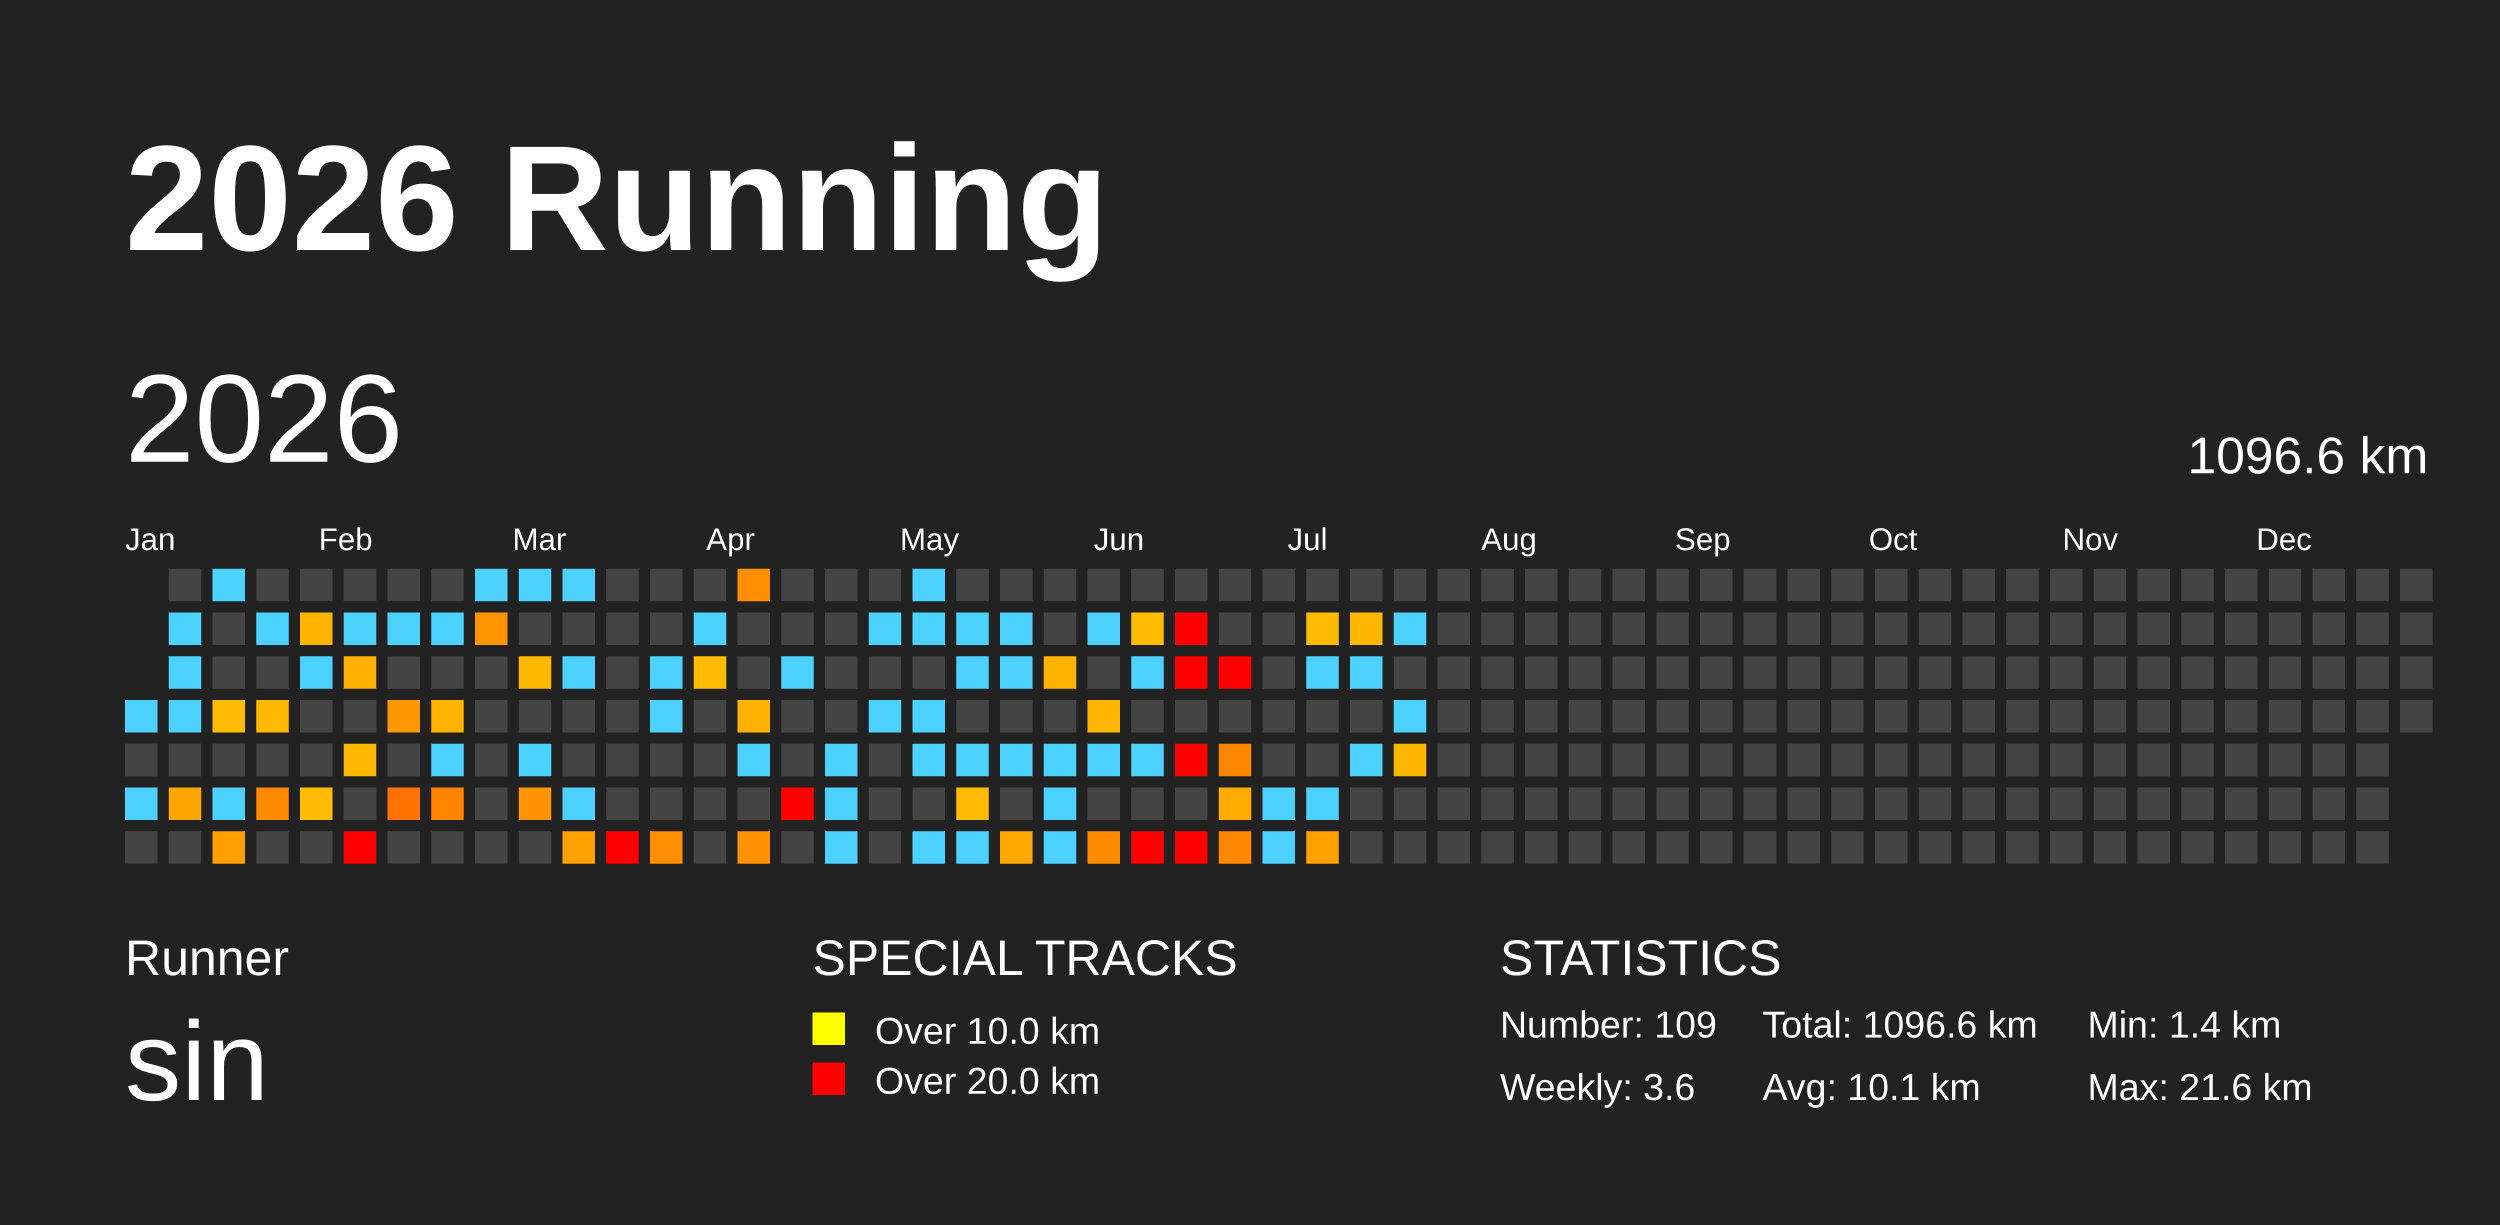
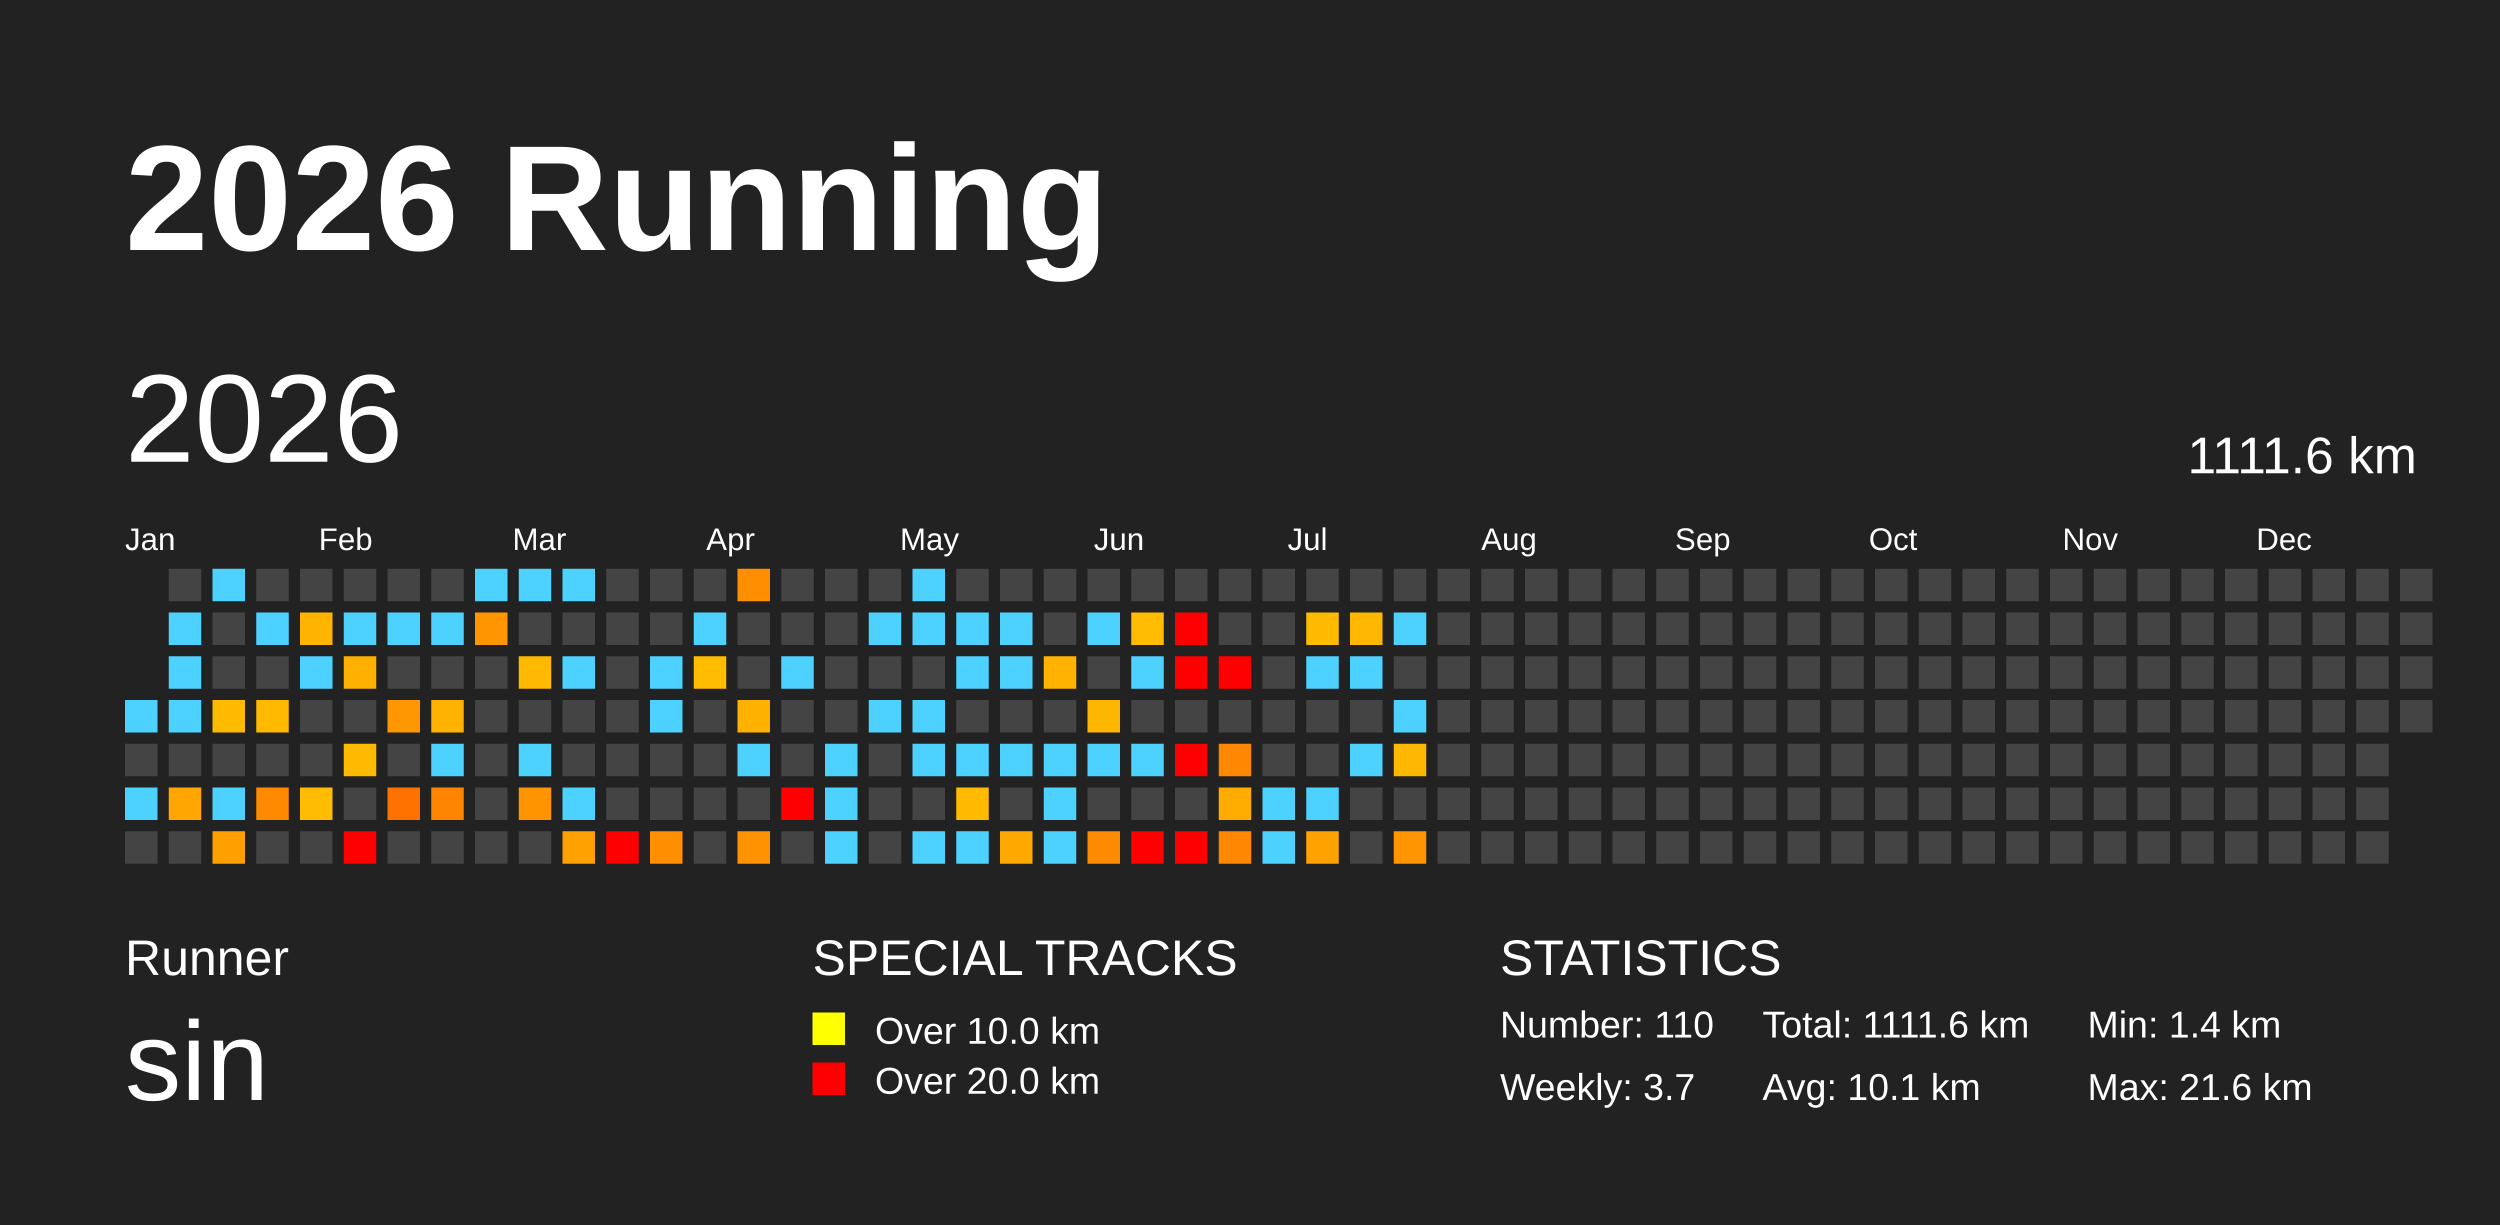
<svg xmlns="http://www.w3.org/2000/svg" baseProfile="full" height="98mm" version="1.1" viewBox="0,0,200,98" width="200mm">
  <defs />
  <rect fill="#222222" height="98" width="200" x="0" y="0" />
  <text fill="#FFFFFF" style="font-size:12px; font-family:Arial; font-weight:bold;" x="10" y="20">2026 Running</text>
  <text fill="#FFFFFF" style="font-size:4px; font-family:Arial" x="10" y="78">Runner</text>
  <text fill="#FFFFFF" style="font-size:9px; font-family:Arial" x="10" y="88">sin</text>
  <text fill="#FFFFFF" style="font-size:4px; font-family:Arial" x="65" y="78">SPECIAL TRACKS</text>
  <rect fill="yellow" height="2.6" width="2.6" x="65" y="81" />
  <text fill="#FFFFFF" style="font-size:3px; font-family:Arial" x="70" y="83.5">Over 10.0 km</text>
  <rect fill="red" height="2.6" width="2.6" x="65" y="85" />
  <text fill="#FFFFFF" style="font-size:3px; font-family:Arial" x="70" y="87.5">Over 20.0 km</text>
  <text fill="#FFFFFF" style="font-size:4px; font-family:Arial" x="120" y="78">STATISTICS</text>
-   <text fill="#FFFFFF" style="font-size:3px; font-family:Arial" x="120" y="83">Number: 109</text>
-   <text fill="#FFFFFF" style="font-size:3px; font-family:Arial" x="120" y="88">Weekly: 3.6</text>
-   <text fill="#FFFFFF" style="font-size:3px; font-family:Arial" x="141" y="83">Total: 1096.6 km</text>
+   <text fill="#FFFFFF" style="font-size:3px; font-family:Arial" x="120" y="83">Number: 110</text>
+   <text fill="#FFFFFF" style="font-size:3px; font-family:Arial" x="120" y="88">Weekly: 3.7</text>
+   <text fill="#FFFFFF" style="font-size:3px; font-family:Arial" x="141" y="83">Total: 1111.6 km</text>
  <text fill="#FFFFFF" style="font-size:3px; font-family:Arial" x="141" y="88">Avg: 10.1 km</text>
  <text fill="#FFFFFF" style="font-size:3px; font-family:Arial" x="167" y="83">Min: 1.4 km</text>
  <text fill="#FFFFFF" style="font-size:3px; font-family:Arial" x="167" y="88">Max: 21.6 km</text>
  <text dominant-baseline="hanging" fill="#FFFFFF" style="font-size:10.0px; font-family:Arial;" x="10" y="30">2026</text>
-   <text dominant-baseline="hanging" fill="#FFFFFF" style="font-size:4.125px; font-family:Arial;" x="175" y="35">1096.6 km</text>
+   <text dominant-baseline="hanging" fill="#FFFFFF" style="font-size:4.125px; font-family:Arial;" x="175" y="35">1111.6 km</text>
  <text fill="#FFFFFF" style="font-size:2.5px; font-family:Arial" x="10.0" y="44">Jan</text>
  <text fill="#FFFFFF" style="font-size:2.5px; font-family:Arial" x="25.5" y="44">Feb</text>
  <text fill="#FFFFFF" style="font-size:2.5px; font-family:Arial" x="41.0" y="44">Mar</text>
  <text fill="#FFFFFF" style="font-size:2.5px; font-family:Arial" x="56.5" y="44">Apr</text>
  <text fill="#FFFFFF" style="font-size:2.5px; font-family:Arial" x="72.0" y="44">May</text>
  <text fill="#FFFFFF" style="font-size:2.5px; font-family:Arial" x="87.5" y="44">Jun</text>
  <text fill="#FFFFFF" style="font-size:2.5px; font-family:Arial" x="103.0" y="44">Jul</text>
  <text fill="#FFFFFF" style="font-size:2.5px; font-family:Arial" x="118.5" y="44">Aug</text>
  <text fill="#FFFFFF" style="font-size:2.5px; font-family:Arial" x="134.0" y="44">Sep</text>
  <text fill="#FFFFFF" style="font-size:2.5px; font-family:Arial" x="149.5" y="44">Oct</text>
  <text fill="#FFFFFF" style="font-size:2.5px; font-family:Arial" x="165.0" y="44">Nov</text>
  <text fill="#FFFFFF" style="font-size:2.5px; font-family:Arial" x="180.5" y="44">Dec</text>
  <rect fill="#4dd2ff" height="2.6" width="2.6" x="10.0" y="56.0" />
  <rect fill="#444444" height="2.6" width="2.6" x="10.0" y="59.5" />
  <rect fill="#4dd2ff" height="2.6" width="2.6" x="10.0" y="63.0" />
  <rect fill="#444444" height="2.6" width="2.6" x="10.0" y="66.5" />
  <rect fill="#444444" height="2.6" width="2.6" x="13.5" y="45.5" />
  <rect fill="#4dd2ff" height="2.6" width="2.6" x="13.5" y="49.0" />
  <rect fill="#4dd2ff" height="2.6" width="2.6" x="13.5" y="52.5" />
  <rect fill="#4dd2ff" height="2.6" width="2.6" x="13.5" y="56.0" />
  <rect fill="#444444" height="2.6" width="2.6" x="13.5" y="59.5" />
  <rect fill="#ffa600" height="2.6" width="2.6" x="13.5" y="63.0" />
  <rect fill="#444444" height="2.6" width="2.6" x="13.5" y="66.5" />
  <rect fill="#4dd2ff" height="2.6" width="2.6" x="17.0" y="45.5" />
  <rect fill="#444444" height="2.6" width="2.6" x="17.0" y="49.0" />
  <rect fill="#444444" height="2.6" width="2.6" x="17.0" y="52.5" />
  <rect fill="#ffbb00" height="2.6" width="2.6" x="17.0" y="56.0" />
  <rect fill="#444444" height="2.6" width="2.6" x="17.0" y="59.5" />
  <rect fill="#4dd2ff" height="2.6" width="2.6" x="17.0" y="63.0" />
  <rect fill="#ff9f00" height="2.6" width="2.6" x="17.0" y="66.5" />
  <rect fill="#444444" height="2.6" width="2.6" x="20.5" y="45.5" />
  <rect fill="#4dd2ff" height="2.6" width="2.6" x="20.5" y="49.0" />
  <rect fill="#444444" height="2.6" width="2.6" x="20.5" y="52.5" />
  <rect fill="#ffba00" height="2.6" width="2.6" x="20.5" y="56.0" />
  <rect fill="#444444" height="2.6" width="2.6" x="20.5" y="59.5" />
  <rect fill="#ff8a00" height="2.6" width="2.6" x="20.5" y="63.0" />
  <rect fill="#444444" height="2.6" width="2.6" x="20.5" y="66.5" />
  <rect fill="#444444" height="2.6" width="2.6" x="24.0" y="45.5" />
  <rect fill="#ffb500" height="2.6" width="2.6" x="24.0" y="49.0" />
  <rect fill="#4dd2ff" height="2.6" width="2.6" x="24.0" y="52.5" />
  <rect fill="#444444" height="2.6" width="2.6" x="24.0" y="56.0" />
  <rect fill="#444444" height="2.6" width="2.6" x="24.0" y="59.5" />
  <rect fill="#ffbc00" height="2.6" width="2.6" x="24.0" y="63.0" />
  <rect fill="#444444" height="2.6" width="2.6" x="24.0" y="66.5" />
  <rect fill="#444444" height="2.6" width="2.6" x="27.5" y="45.5" />
  <rect fill="#4dd2ff" height="2.6" width="2.6" x="27.5" y="49.0" />
  <rect fill="#ffb000" height="2.6" width="2.6" x="27.5" y="52.5" />
  <rect fill="#444444" height="2.6" width="2.6" x="27.5" y="56.0" />
  <rect fill="#ffba00" height="2.6" width="2.6" x="27.5" y="59.5" />
  <rect fill="#444444" height="2.6" width="2.6" x="27.5" y="63.0" />
  <rect fill="red" height="2.6" width="2.6" x="27.5" y="66.5" />
  <rect fill="#444444" height="2.6" width="2.6" x="31.0" y="45.5" />
  <rect fill="#4dd2ff" height="2.6" width="2.6" x="31.0" y="49.0" />
  <rect fill="#444444" height="2.6" width="2.6" x="31.0" y="52.5" />
  <rect fill="#ff9800" height="2.6" width="2.6" x="31.0" y="56.0" />
  <rect fill="#444444" height="2.6" width="2.6" x="31.0" y="59.5" />
  <rect fill="#ff7200" height="2.6" width="2.6" x="31.0" y="63.0" />
  <rect fill="#444444" height="2.6" width="2.6" x="31.0" y="66.5" />
  <rect fill="#444444" height="2.6" width="2.6" x="34.5" y="45.5" />
  <rect fill="#4dd2ff" height="2.6" width="2.6" x="34.5" y="49.0" />
  <rect fill="#444444" height="2.6" width="2.6" x="34.5" y="52.5" />
  <rect fill="#ffb200" height="2.6" width="2.6" x="34.5" y="56.0" />
  <rect fill="#4dd2ff" height="2.6" width="2.6" x="34.5" y="59.5" />
  <rect fill="#ff8400" height="2.6" width="2.6" x="34.5" y="63.0" />
  <rect fill="#444444" height="2.6" width="2.6" x="34.5" y="66.5" />
  <rect fill="#4dd2ff" height="2.6" width="2.6" x="38.0" y="45.5" />
  <rect fill="#ff9600" height="2.6" width="2.6" x="38.0" y="49.0" />
  <rect fill="#444444" height="2.6" width="2.6" x="38.0" y="52.5" />
  <rect fill="#444444" height="2.6" width="2.6" x="38.0" y="56.0" />
  <rect fill="#444444" height="2.6" width="2.6" x="38.0" y="59.5" />
  <rect fill="#444444" height="2.6" width="2.6" x="38.0" y="63.0" />
  <rect fill="#444444" height="2.6" width="2.6" x="38.0" y="66.5" />
  <rect fill="#4dd2ff" height="2.6" width="2.6" x="41.5" y="45.5" />
  <rect fill="#444444" height="2.6" width="2.6" x="41.5" y="49.0" />
  <rect fill="#ffb900" height="2.6" width="2.6" x="41.5" y="52.5" />
  <rect fill="#444444" height="2.6" width="2.6" x="41.5" y="56.0" />
  <rect fill="#4dd2ff" height="2.6" width="2.6" x="41.5" y="59.5" />
  <rect fill="#ff9400" height="2.6" width="2.6" x="41.5" y="63.0" />
  <rect fill="#444444" height="2.6" width="2.6" x="41.5" y="66.5" />
  <rect fill="#4dd2ff" height="2.6" width="2.6" x="45.0" y="45.5" />
  <rect fill="#444444" height="2.6" width="2.6" x="45.0" y="49.0" />
  <rect fill="#4dd2ff" height="2.6" width="2.6" x="45.0" y="52.5" />
  <rect fill="#444444" height="2.6" width="2.6" x="45.0" y="56.0" />
  <rect fill="#444444" height="2.6" width="2.6" x="45.0" y="59.5" />
  <rect fill="#4dd2ff" height="2.6" width="2.6" x="45.0" y="63.0" />
  <rect fill="#ffa100" height="2.6" width="2.6" x="45.0" y="66.5" />
  <rect fill="#444444" height="2.6" width="2.6" x="48.5" y="45.5" />
  <rect fill="#444444" height="2.6" width="2.6" x="48.5" y="49.0" />
  <rect fill="#444444" height="2.6" width="2.6" x="48.5" y="52.5" />
  <rect fill="#444444" height="2.6" width="2.6" x="48.5" y="56.0" />
  <rect fill="#444444" height="2.6" width="2.6" x="48.5" y="59.5" />
  <rect fill="#444444" height="2.6" width="2.6" x="48.5" y="63.0" />
  <rect fill="red" height="2.6" width="2.6" x="48.5" y="66.5" />
  <rect fill="#444444" height="2.6" width="2.6" x="52.0" y="45.5" />
  <rect fill="#444444" height="2.6" width="2.6" x="52.0" y="49.0" />
  <rect fill="#4dd2ff" height="2.6" width="2.6" x="52.0" y="52.5" />
  <rect fill="#4dd2ff" height="2.6" width="2.6" x="52.0" y="56.0" />
  <rect fill="#444444" height="2.6" width="2.6" x="52.0" y="59.5" />
  <rect fill="#444444" height="2.6" width="2.6" x="52.0" y="63.0" />
  <rect fill="#ff8e00" height="2.6" width="2.6" x="52.0" y="66.5" />
  <rect fill="#444444" height="2.6" width="2.6" x="55.5" y="45.5" />
  <rect fill="#4dd2ff" height="2.6" width="2.6" x="55.5" y="49.0" />
  <rect fill="#ffbc00" height="2.6" width="2.6" x="55.5" y="52.5" />
  <rect fill="#444444" height="2.6" width="2.6" x="55.5" y="56.0" />
  <rect fill="#444444" height="2.6" width="2.6" x="55.5" y="59.5" />
  <rect fill="#444444" height="2.6" width="2.6" x="55.5" y="63.0" />
  <rect fill="#444444" height="2.6" width="2.6" x="55.5" y="66.5" />
  <rect fill="#ff8e00" height="2.6" width="2.6" x="59.0" y="45.5" />
  <rect fill="#444444" height="2.6" width="2.6" x="59.0" y="49.0" />
  <rect fill="#444444" height="2.6" width="2.6" x="59.0" y="52.5" />
  <rect fill="#ffb100" height="2.6" width="2.6" x="59.0" y="56.0" />
  <rect fill="#4dd2ff" height="2.6" width="2.6" x="59.0" y="59.5" />
  <rect fill="#444444" height="2.6" width="2.6" x="59.0" y="63.0" />
  <rect fill="#ff9200" height="2.6" width="2.6" x="59.0" y="66.5" />
  <rect fill="#444444" height="2.6" width="2.6" x="62.5" y="45.5" />
  <rect fill="#444444" height="2.6" width="2.6" x="62.5" y="49.0" />
  <rect fill="#4dd2ff" height="2.6" width="2.6" x="62.5" y="52.5" />
  <rect fill="#444444" height="2.6" width="2.6" x="62.5" y="56.0" />
  <rect fill="#444444" height="2.6" width="2.6" x="62.5" y="59.5" />
  <rect fill="red" height="2.6" width="2.6" x="62.5" y="63.0" />
  <rect fill="#444444" height="2.6" width="2.6" x="62.5" y="66.5" />
  <rect fill="#444444" height="2.6" width="2.6" x="66.0" y="45.5" />
  <rect fill="#444444" height="2.6" width="2.6" x="66.0" y="49.0" />
  <rect fill="#444444" height="2.6" width="2.6" x="66.0" y="52.5" />
  <rect fill="#444444" height="2.6" width="2.6" x="66.0" y="56.0" />
  <rect fill="#4dd2ff" height="2.6" width="2.6" x="66.0" y="59.5" />
  <rect fill="#4dd2ff" height="2.6" width="2.6" x="66.0" y="63.0" />
  <rect fill="#4dd2ff" height="2.6" width="2.6" x="66.0" y="66.5" />
  <rect fill="#444444" height="2.6" width="2.6" x="69.5" y="45.5" />
  <rect fill="#4dd2ff" height="2.6" width="2.6" x="69.5" y="49.0" />
  <rect fill="#444444" height="2.6" width="2.6" x="69.5" y="52.5" />
  <rect fill="#4dd2ff" height="2.6" width="2.6" x="69.5" y="56.0" />
  <rect fill="#444444" height="2.6" width="2.6" x="69.5" y="59.5" />
  <rect fill="#444444" height="2.6" width="2.6" x="69.5" y="63.0" />
  <rect fill="#444444" height="2.6" width="2.6" x="69.5" y="66.5" />
  <rect fill="#4dd2ff" height="2.6" width="2.6" x="73.0" y="45.5" />
  <rect fill="#4dd2ff" height="2.6" width="2.6" x="73.0" y="49.0" />
  <rect fill="#444444" height="2.6" width="2.6" x="73.0" y="52.5" />
  <rect fill="#4dd2ff" height="2.6" width="2.6" x="73.0" y="56.0" />
  <rect fill="#4dd2ff" height="2.6" width="2.6" x="73.0" y="59.5" />
  <rect fill="#444444" height="2.6" width="2.6" x="73.0" y="63.0" />
  <rect fill="#4dd2ff" height="2.6" width="2.6" x="73.0" y="66.5" />
  <rect fill="#444444" height="2.6" width="2.6" x="76.5" y="45.5" />
  <rect fill="#4dd2ff" height="2.6" width="2.6" x="76.5" y="49.0" />
  <rect fill="#4dd2ff" height="2.6" width="2.6" x="76.5" y="52.5" />
  <rect fill="#444444" height="2.6" width="2.6" x="76.5" y="56.0" />
  <rect fill="#4dd2ff" height="2.6" width="2.6" x="76.5" y="59.5" />
  <rect fill="#ffbb00" height="2.6" width="2.6" x="76.5" y="63.0" />
  <rect fill="#4dd2ff" height="2.6" width="2.6" x="76.5" y="66.5" />
  <rect fill="#444444" height="2.6" width="2.6" x="80.0" y="45.5" />
  <rect fill="#4dd2ff" height="2.6" width="2.6" x="80.0" y="49.0" />
  <rect fill="#4dd2ff" height="2.6" width="2.6" x="80.0" y="52.5" />
  <rect fill="#444444" height="2.6" width="2.6" x="80.0" y="56.0" />
  <rect fill="#4dd2ff" height="2.6" width="2.6" x="80.0" y="59.5" />
  <rect fill="#444444" height="2.6" width="2.6" x="80.0" y="63.0" />
  <rect fill="#ffa900" height="2.6" width="2.6" x="80.0" y="66.5" />
  <rect fill="#444444" height="2.6" width="2.6" x="83.5" y="45.5" />
  <rect fill="#444444" height="2.6" width="2.6" x="83.5" y="49.0" />
  <rect fill="#ffb300" height="2.6" width="2.6" x="83.5" y="52.5" />
  <rect fill="#444444" height="2.6" width="2.6" x="83.5" y="56.0" />
  <rect fill="#4dd2ff" height="2.6" width="2.6" x="83.5" y="59.5" />
  <rect fill="#4dd2ff" height="2.6" width="2.6" x="83.5" y="63.0" />
  <rect fill="#4dd2ff" height="2.6" width="2.6" x="83.5" y="66.5" />
  <rect fill="#444444" height="2.6" width="2.6" x="87.0" y="45.5" />
  <rect fill="#4dd2ff" height="2.6" width="2.6" x="87.0" y="49.0" />
  <rect fill="#444444" height="2.6" width="2.6" x="87.0" y="52.5" />
  <rect fill="#ffb600" height="2.6" width="2.6" x="87.0" y="56.0" />
  <rect fill="#4dd2ff" height="2.6" width="2.6" x="87.0" y="59.5" />
  <rect fill="#444444" height="2.6" width="2.6" x="87.0" y="63.0" />
  <rect fill="#ff8b00" height="2.6" width="2.6" x="87.0" y="66.5" />
  <rect fill="#444444" height="2.6" width="2.6" x="90.5" y="45.5" />
  <rect fill="#ffbc00" height="2.6" width="2.6" x="90.5" y="49.0" />
  <rect fill="#4dd2ff" height="2.6" width="2.6" x="90.5" y="52.5" />
  <rect fill="#444444" height="2.6" width="2.6" x="90.5" y="56.0" />
  <rect fill="#4dd2ff" height="2.6" width="2.6" x="90.5" y="59.5" />
  <rect fill="#444444" height="2.6" width="2.6" x="90.5" y="63.0" />
  <rect fill="red" height="2.6" width="2.6" x="90.5" y="66.5" />
  <rect fill="#444444" height="2.6" width="2.6" x="94.0" y="45.5" />
  <rect fill="red" height="2.6" width="2.6" x="94.0" y="49.0" />
  <rect fill="red" height="2.6" width="2.6" x="94.0" y="52.5" />
  <rect fill="#444444" height="2.6" width="2.6" x="94.0" y="56.0" />
  <rect fill="red" height="2.6" width="2.6" x="94.0" y="59.5" />
  <rect fill="#444444" height="2.6" width="2.6" x="94.0" y="63.0" />
  <rect fill="red" height="2.6" width="2.6" x="94.0" y="66.5" />
  <rect fill="#444444" height="2.6" width="2.6" x="97.5" y="45.5" />
  <rect fill="#444444" height="2.6" width="2.6" x="97.5" y="49.0" />
  <rect fill="red" height="2.6" width="2.6" x="97.5" y="52.5" />
  <rect fill="#444444" height="2.6" width="2.6" x="97.5" y="56.0" />
  <rect fill="#ff8800" height="2.6" width="2.6" x="97.5" y="59.5" />
  <rect fill="#ffac00" height="2.6" width="2.6" x="97.5" y="63.0" />
  <rect fill="#ff8800" height="2.6" width="2.6" x="97.5" y="66.5" />
  <rect fill="#444444" height="2.6" width="2.6" x="101.0" y="45.5" />
  <rect fill="#444444" height="2.6" width="2.6" x="101.0" y="49.0" />
  <rect fill="#444444" height="2.6" width="2.6" x="101.0" y="52.5" />
  <rect fill="#444444" height="2.6" width="2.6" x="101.0" y="56.0" />
  <rect fill="#444444" height="2.6" width="2.6" x="101.0" y="59.5" />
  <rect fill="#4dd2ff" height="2.6" width="2.6" x="101.0" y="63.0" />
  <rect fill="#4dd2ff" height="2.6" width="2.6" x="101.0" y="66.5" />
  <rect fill="#444444" height="2.6" width="2.6" x="104.5" y="45.5" />
  <rect fill="#ffbb00" height="2.6" width="2.6" x="104.5" y="49.0" />
  <rect fill="#4dd2ff" height="2.6" width="2.6" x="104.5" y="52.5" />
  <rect fill="#444444" height="2.6" width="2.6" x="104.5" y="56.0" />
  <rect fill="#444444" height="2.6" width="2.6" x="104.5" y="59.5" />
  <rect fill="#4dd2ff" height="2.6" width="2.6" x="104.5" y="63.0" />
  <rect fill="#ffa200" height="2.6" width="2.6" x="104.5" y="66.5" />
  <rect fill="#444444" height="2.6" width="2.6" x="108.0" y="45.5" />
  <rect fill="#ffb700" height="2.6" width="2.6" x="108.0" y="49.0" />
  <rect fill="#4dd2ff" height="2.6" width="2.6" x="108.0" y="52.5" />
  <rect fill="#444444" height="2.6" width="2.6" x="108.0" y="56.0" />
  <rect fill="#4dd2ff" height="2.6" width="2.6" x="108.0" y="59.5" />
  <rect fill="#444444" height="2.6" width="2.6" x="108.0" y="63.0" />
  <rect fill="#444444" height="2.6" width="2.6" x="108.0" y="66.5" />
  <rect fill="#444444" height="2.6" width="2.6" x="111.5" y="45.5" />
  <rect fill="#4dd2ff" height="2.6" width="2.6" x="111.5" y="49.0" />
  <rect fill="#444444" height="2.6" width="2.6" x="111.5" y="52.5" />
  <rect fill="#4dd2ff" height="2.6" width="2.6" x="111.5" y="56.0" />
  <rect fill="#ffb800" height="2.6" width="2.6" x="111.5" y="59.5" />
  <rect fill="#444444" height="2.6" width="2.6" x="111.5" y="63.0" />
-   <rect fill="#444444" height="2.6" width="2.6" x="111.5" y="66.5" />
+   <rect fill="#ff9500" height="2.6" width="2.6" x="111.5" y="66.5" />
  <rect fill="#444444" height="2.6" width="2.6" x="115.0" y="45.5" />
  <rect fill="#444444" height="2.6" width="2.6" x="115.0" y="49.0" />
  <rect fill="#444444" height="2.6" width="2.6" x="115.0" y="52.5" />
  <rect fill="#444444" height="2.6" width="2.6" x="115.0" y="56.0" />
  <rect fill="#444444" height="2.6" width="2.6" x="115.0" y="59.5" />
  <rect fill="#444444" height="2.6" width="2.6" x="115.0" y="63.0" />
  <rect fill="#444444" height="2.6" width="2.6" x="115.0" y="66.5" />
  <rect fill="#444444" height="2.6" width="2.6" x="118.5" y="45.5" />
  <rect fill="#444444" height="2.6" width="2.6" x="118.5" y="49.0" />
  <rect fill="#444444" height="2.6" width="2.6" x="118.5" y="52.5" />
  <rect fill="#444444" height="2.6" width="2.6" x="118.5" y="56.0" />
  <rect fill="#444444" height="2.6" width="2.6" x="118.5" y="59.5" />
  <rect fill="#444444" height="2.6" width="2.6" x="118.5" y="63.0" />
  <rect fill="#444444" height="2.6" width="2.6" x="118.5" y="66.5" />
  <rect fill="#444444" height="2.6" width="2.6" x="122.0" y="45.5" />
  <rect fill="#444444" height="2.6" width="2.6" x="122.0" y="49.0" />
  <rect fill="#444444" height="2.6" width="2.6" x="122.0" y="52.5" />
  <rect fill="#444444" height="2.6" width="2.6" x="122.0" y="56.0" />
  <rect fill="#444444" height="2.6" width="2.6" x="122.0" y="59.5" />
  <rect fill="#444444" height="2.6" width="2.6" x="122.0" y="63.0" />
  <rect fill="#444444" height="2.6" width="2.6" x="122.0" y="66.5" />
  <rect fill="#444444" height="2.6" width="2.6" x="125.5" y="45.5" />
  <rect fill="#444444" height="2.6" width="2.6" x="125.5" y="49.0" />
  <rect fill="#444444" height="2.6" width="2.6" x="125.5" y="52.5" />
  <rect fill="#444444" height="2.6" width="2.6" x="125.5" y="56.0" />
  <rect fill="#444444" height="2.6" width="2.6" x="125.5" y="59.5" />
  <rect fill="#444444" height="2.6" width="2.6" x="125.5" y="63.0" />
  <rect fill="#444444" height="2.6" width="2.6" x="125.5" y="66.5" />
  <rect fill="#444444" height="2.6" width="2.6" x="129.0" y="45.5" />
  <rect fill="#444444" height="2.6" width="2.6" x="129.0" y="49.0" />
  <rect fill="#444444" height="2.6" width="2.6" x="129.0" y="52.5" />
  <rect fill="#444444" height="2.6" width="2.6" x="129.0" y="56.0" />
  <rect fill="#444444" height="2.6" width="2.6" x="129.0" y="59.5" />
  <rect fill="#444444" height="2.6" width="2.6" x="129.0" y="63.0" />
  <rect fill="#444444" height="2.6" width="2.6" x="129.0" y="66.5" />
  <rect fill="#444444" height="2.6" width="2.6" x="132.5" y="45.5" />
  <rect fill="#444444" height="2.6" width="2.6" x="132.5" y="49.0" />
  <rect fill="#444444" height="2.6" width="2.6" x="132.5" y="52.5" />
  <rect fill="#444444" height="2.6" width="2.6" x="132.5" y="56.0" />
  <rect fill="#444444" height="2.6" width="2.6" x="132.5" y="59.5" />
  <rect fill="#444444" height="2.6" width="2.6" x="132.5" y="63.0" />
  <rect fill="#444444" height="2.6" width="2.6" x="132.5" y="66.5" />
  <rect fill="#444444" height="2.6" width="2.6" x="136.0" y="45.5" />
  <rect fill="#444444" height="2.6" width="2.6" x="136.0" y="49.0" />
  <rect fill="#444444" height="2.6" width="2.6" x="136.0" y="52.5" />
  <rect fill="#444444" height="2.6" width="2.6" x="136.0" y="56.0" />
  <rect fill="#444444" height="2.6" width="2.6" x="136.0" y="59.5" />
  <rect fill="#444444" height="2.6" width="2.6" x="136.0" y="63.0" />
  <rect fill="#444444" height="2.6" width="2.6" x="136.0" y="66.5" />
  <rect fill="#444444" height="2.6" width="2.6" x="139.5" y="45.5" />
  <rect fill="#444444" height="2.6" width="2.6" x="139.5" y="49.0" />
  <rect fill="#444444" height="2.6" width="2.6" x="139.5" y="52.5" />
  <rect fill="#444444" height="2.6" width="2.6" x="139.5" y="56.0" />
  <rect fill="#444444" height="2.6" width="2.6" x="139.5" y="59.5" />
  <rect fill="#444444" height="2.6" width="2.6" x="139.5" y="63.0" />
  <rect fill="#444444" height="2.6" width="2.6" x="139.5" y="66.5" />
  <rect fill="#444444" height="2.6" width="2.6" x="143.0" y="45.5" />
  <rect fill="#444444" height="2.6" width="2.6" x="143.0" y="49.0" />
  <rect fill="#444444" height="2.6" width="2.6" x="143.0" y="52.5" />
  <rect fill="#444444" height="2.6" width="2.6" x="143.0" y="56.0" />
  <rect fill="#444444" height="2.6" width="2.6" x="143.0" y="59.5" />
  <rect fill="#444444" height="2.6" width="2.6" x="143.0" y="63.0" />
  <rect fill="#444444" height="2.6" width="2.6" x="143.0" y="66.5" />
  <rect fill="#444444" height="2.6" width="2.6" x="146.5" y="45.5" />
  <rect fill="#444444" height="2.6" width="2.6" x="146.5" y="49.0" />
  <rect fill="#444444" height="2.6" width="2.6" x="146.5" y="52.5" />
  <rect fill="#444444" height="2.6" width="2.6" x="146.5" y="56.0" />
  <rect fill="#444444" height="2.6" width="2.6" x="146.5" y="59.5" />
  <rect fill="#444444" height="2.6" width="2.6" x="146.5" y="63.0" />
  <rect fill="#444444" height="2.6" width="2.6" x="146.5" y="66.5" />
  <rect fill="#444444" height="2.6" width="2.6" x="150.0" y="45.5" />
  <rect fill="#444444" height="2.6" width="2.6" x="150.0" y="49.0" />
  <rect fill="#444444" height="2.6" width="2.6" x="150.0" y="52.5" />
  <rect fill="#444444" height="2.6" width="2.6" x="150.0" y="56.0" />
  <rect fill="#444444" height="2.6" width="2.6" x="150.0" y="59.5" />
  <rect fill="#444444" height="2.6" width="2.6" x="150.0" y="63.0" />
  <rect fill="#444444" height="2.6" width="2.6" x="150.0" y="66.5" />
  <rect fill="#444444" height="2.6" width="2.6" x="153.5" y="45.5" />
  <rect fill="#444444" height="2.6" width="2.6" x="153.5" y="49.0" />
  <rect fill="#444444" height="2.6" width="2.6" x="153.5" y="52.5" />
  <rect fill="#444444" height="2.6" width="2.6" x="153.5" y="56.0" />
  <rect fill="#444444" height="2.6" width="2.6" x="153.5" y="59.5" />
  <rect fill="#444444" height="2.6" width="2.6" x="153.5" y="63.0" />
  <rect fill="#444444" height="2.6" width="2.6" x="153.5" y="66.5" />
  <rect fill="#444444" height="2.6" width="2.6" x="157.0" y="45.5" />
  <rect fill="#444444" height="2.6" width="2.6" x="157.0" y="49.0" />
  <rect fill="#444444" height="2.6" width="2.6" x="157.0" y="52.5" />
  <rect fill="#444444" height="2.6" width="2.6" x="157.0" y="56.0" />
  <rect fill="#444444" height="2.6" width="2.6" x="157.0" y="59.5" />
  <rect fill="#444444" height="2.6" width="2.6" x="157.0" y="63.0" />
  <rect fill="#444444" height="2.6" width="2.6" x="157.0" y="66.5" />
  <rect fill="#444444" height="2.6" width="2.6" x="160.5" y="45.5" />
  <rect fill="#444444" height="2.6" width="2.6" x="160.5" y="49.0" />
  <rect fill="#444444" height="2.6" width="2.6" x="160.5" y="52.5" />
  <rect fill="#444444" height="2.6" width="2.6" x="160.5" y="56.0" />
  <rect fill="#444444" height="2.6" width="2.6" x="160.5" y="59.5" />
  <rect fill="#444444" height="2.6" width="2.6" x="160.5" y="63.0" />
  <rect fill="#444444" height="2.6" width="2.6" x="160.5" y="66.5" />
  <rect fill="#444444" height="2.6" width="2.6" x="164.0" y="45.5" />
  <rect fill="#444444" height="2.6" width="2.6" x="164.0" y="49.0" />
  <rect fill="#444444" height="2.6" width="2.6" x="164.0" y="52.5" />
  <rect fill="#444444" height="2.6" width="2.6" x="164.0" y="56.0" />
  <rect fill="#444444" height="2.6" width="2.6" x="164.0" y="59.5" />
  <rect fill="#444444" height="2.6" width="2.6" x="164.0" y="63.0" />
  <rect fill="#444444" height="2.6" width="2.6" x="164.0" y="66.5" />
  <rect fill="#444444" height="2.6" width="2.6" x="167.5" y="45.5" />
  <rect fill="#444444" height="2.6" width="2.6" x="167.5" y="49.0" />
  <rect fill="#444444" height="2.6" width="2.6" x="167.5" y="52.5" />
  <rect fill="#444444" height="2.6" width="2.6" x="167.5" y="56.0" />
  <rect fill="#444444" height="2.6" width="2.6" x="167.5" y="59.5" />
  <rect fill="#444444" height="2.6" width="2.6" x="167.5" y="63.0" />
  <rect fill="#444444" height="2.6" width="2.6" x="167.5" y="66.5" />
  <rect fill="#444444" height="2.6" width="2.6" x="171.0" y="45.5" />
  <rect fill="#444444" height="2.6" width="2.6" x="171.0" y="49.0" />
  <rect fill="#444444" height="2.6" width="2.6" x="171.0" y="52.5" />
  <rect fill="#444444" height="2.6" width="2.6" x="171.0" y="56.0" />
  <rect fill="#444444" height="2.6" width="2.6" x="171.0" y="59.5" />
  <rect fill="#444444" height="2.6" width="2.6" x="171.0" y="63.0" />
  <rect fill="#444444" height="2.6" width="2.6" x="171.0" y="66.5" />
  <rect fill="#444444" height="2.6" width="2.6" x="174.5" y="45.5" />
  <rect fill="#444444" height="2.6" width="2.6" x="174.5" y="49.0" />
  <rect fill="#444444" height="2.6" width="2.6" x="174.5" y="52.5" />
  <rect fill="#444444" height="2.6" width="2.6" x="174.5" y="56.0" />
  <rect fill="#444444" height="2.6" width="2.6" x="174.5" y="59.5" />
  <rect fill="#444444" height="2.6" width="2.6" x="174.5" y="63.0" />
  <rect fill="#444444" height="2.6" width="2.6" x="174.5" y="66.5" />
  <rect fill="#444444" height="2.6" width="2.6" x="178.0" y="45.5" />
  <rect fill="#444444" height="2.6" width="2.6" x="178.0" y="49.0" />
  <rect fill="#444444" height="2.6" width="2.6" x="178.0" y="52.5" />
  <rect fill="#444444" height="2.6" width="2.6" x="178.0" y="56.0" />
  <rect fill="#444444" height="2.6" width="2.6" x="178.0" y="59.5" />
  <rect fill="#444444" height="2.6" width="2.6" x="178.0" y="63.0" />
  <rect fill="#444444" height="2.6" width="2.6" x="178.0" y="66.5" />
  <rect fill="#444444" height="2.6" width="2.6" x="181.5" y="45.5" />
  <rect fill="#444444" height="2.6" width="2.6" x="181.5" y="49.0" />
  <rect fill="#444444" height="2.6" width="2.6" x="181.5" y="52.5" />
  <rect fill="#444444" height="2.6" width="2.6" x="181.5" y="56.0" />
  <rect fill="#444444" height="2.6" width="2.6" x="181.5" y="59.5" />
  <rect fill="#444444" height="2.6" width="2.6" x="181.5" y="63.0" />
  <rect fill="#444444" height="2.6" width="2.6" x="181.5" y="66.5" />
  <rect fill="#444444" height="2.6" width="2.6" x="185.0" y="45.5" />
  <rect fill="#444444" height="2.6" width="2.6" x="185.0" y="49.0" />
  <rect fill="#444444" height="2.6" width="2.6" x="185.0" y="52.5" />
  <rect fill="#444444" height="2.6" width="2.6" x="185.0" y="56.0" />
  <rect fill="#444444" height="2.6" width="2.6" x="185.0" y="59.5" />
  <rect fill="#444444" height="2.6" width="2.6" x="185.0" y="63.0" />
  <rect fill="#444444" height="2.6" width="2.6" x="185.0" y="66.5" />
  <rect fill="#444444" height="2.6" width="2.6" x="188.5" y="45.5" />
  <rect fill="#444444" height="2.6" width="2.6" x="188.5" y="49.0" />
  <rect fill="#444444" height="2.6" width="2.6" x="188.5" y="52.5" />
  <rect fill="#444444" height="2.6" width="2.6" x="188.5" y="56.0" />
  <rect fill="#444444" height="2.6" width="2.6" x="188.5" y="59.5" />
  <rect fill="#444444" height="2.6" width="2.6" x="188.5" y="63.0" />
  <rect fill="#444444" height="2.6" width="2.6" x="188.5" y="66.5" />
  <rect fill="#444444" height="2.6" width="2.6" x="192.0" y="45.5" />
  <rect fill="#444444" height="2.6" width="2.6" x="192.0" y="49.0" />
  <rect fill="#444444" height="2.6" width="2.6" x="192.0" y="52.5" />
  <rect fill="#444444" height="2.6" width="2.6" x="192.0" y="56.0" />
</svg>
